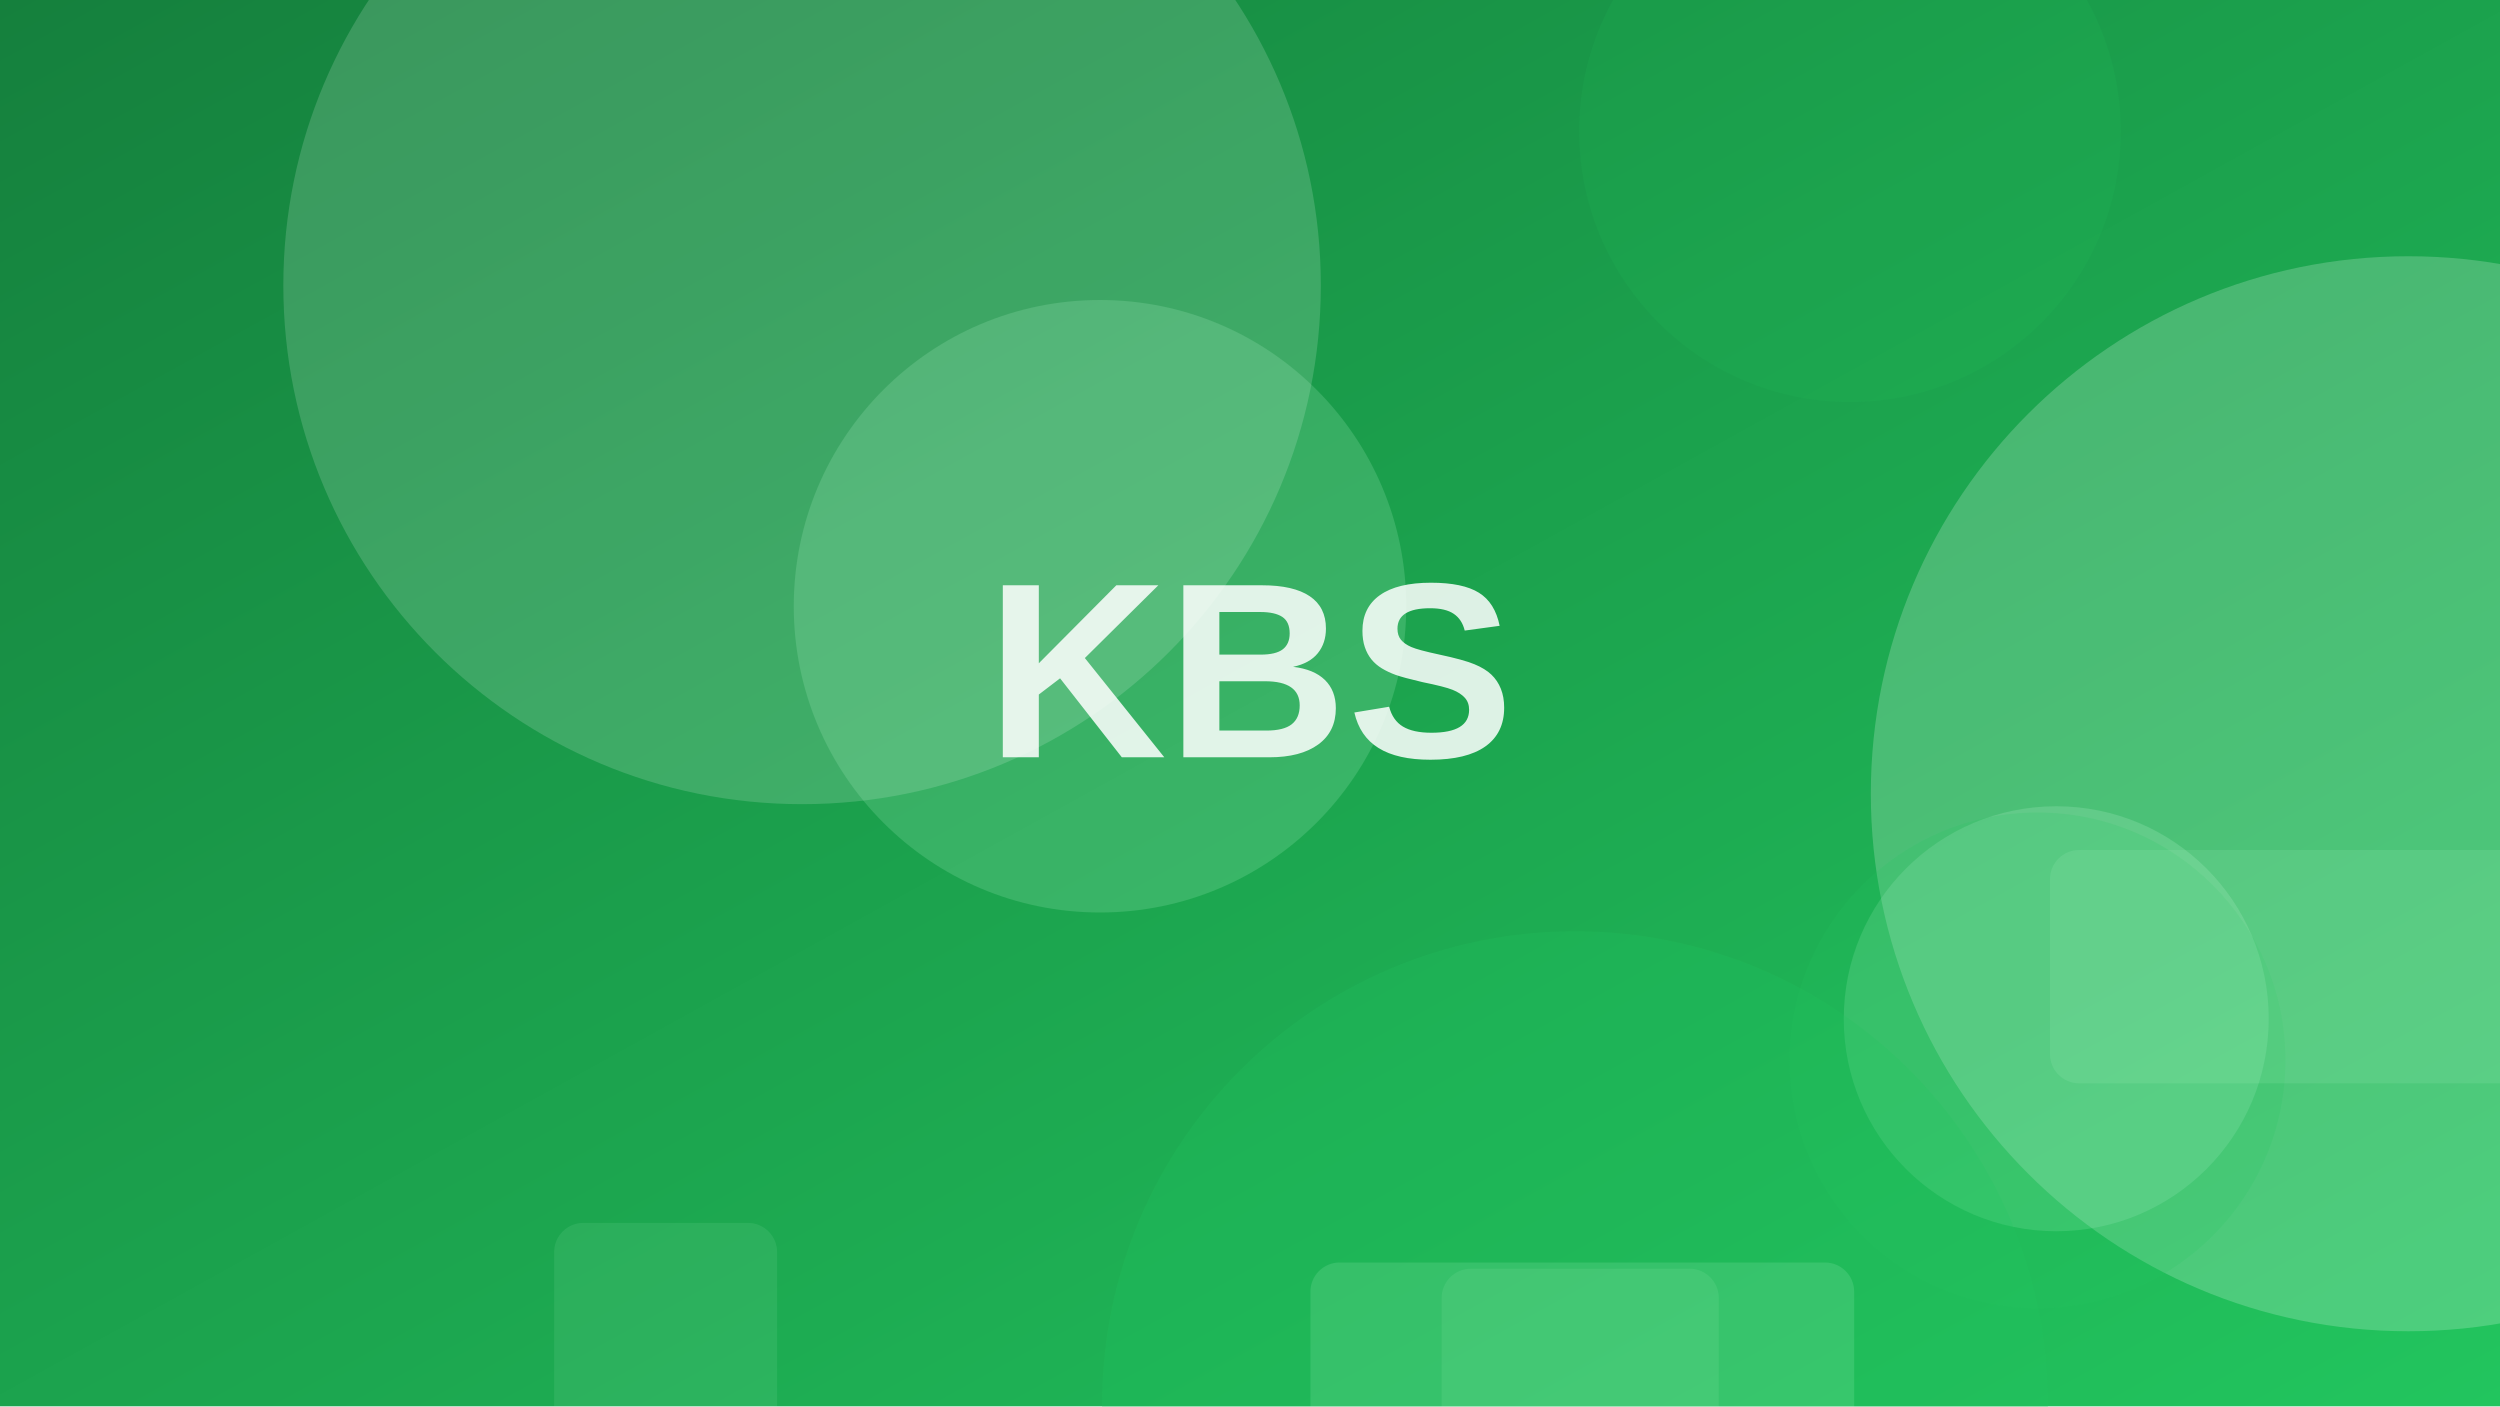
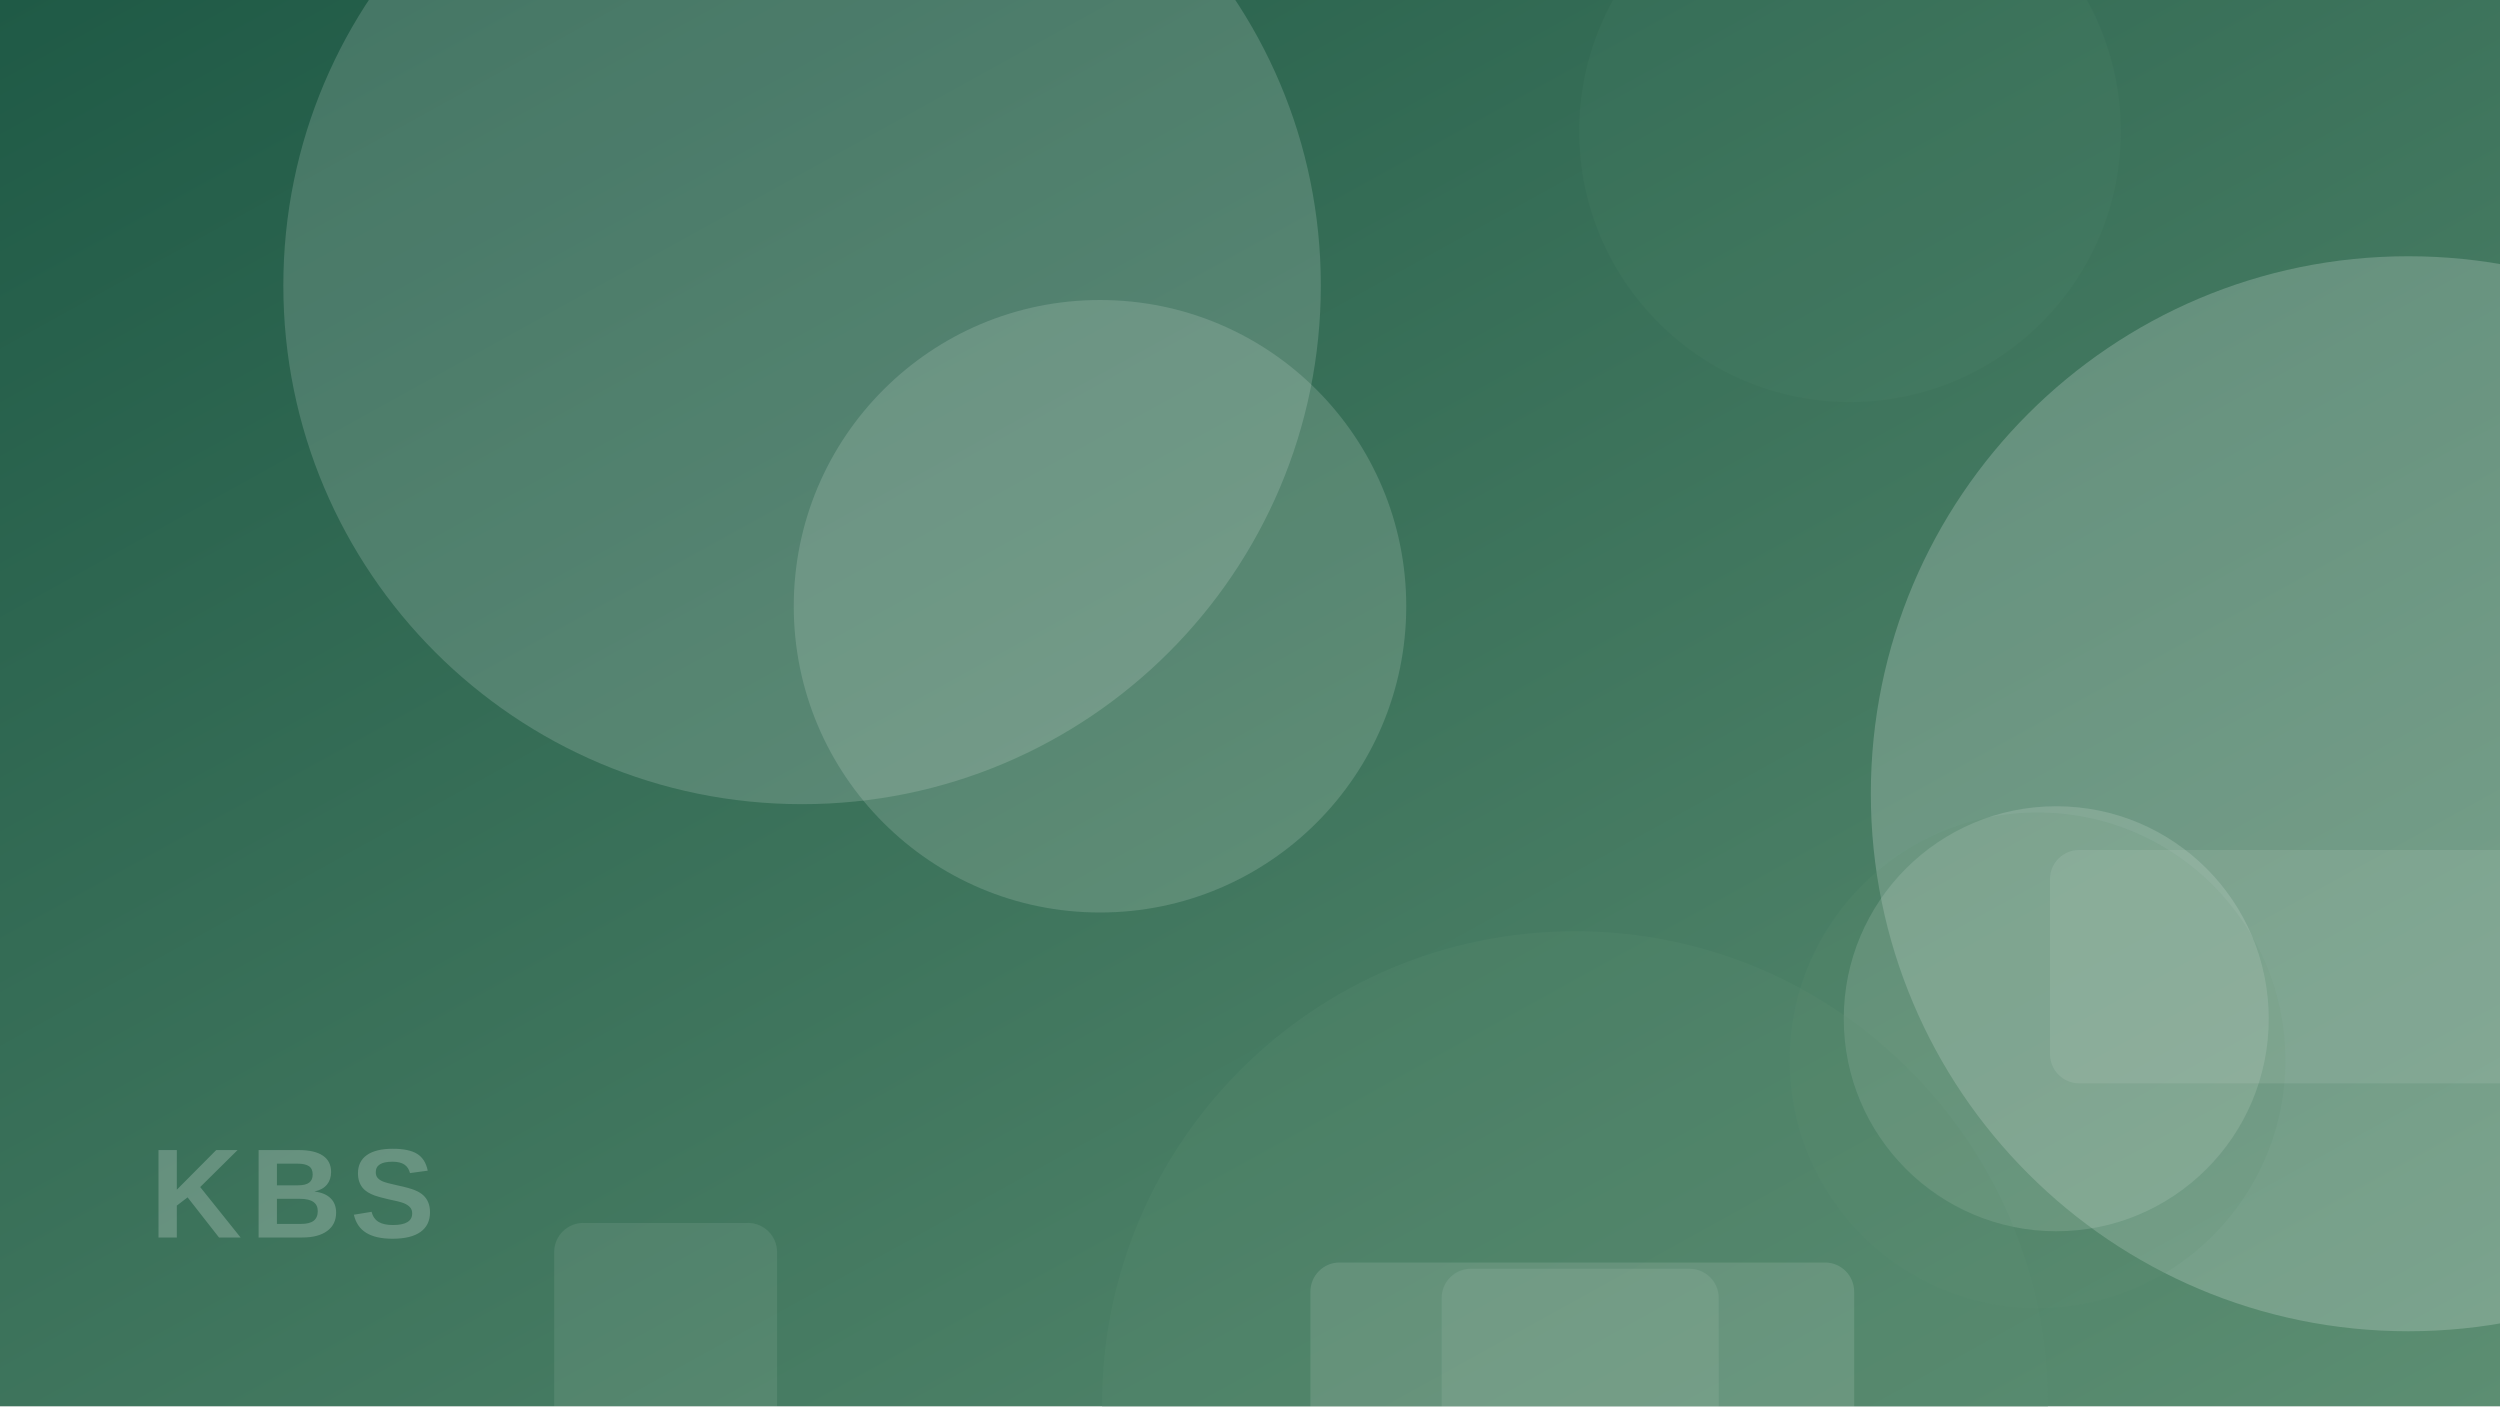
<svg xmlns="http://www.w3.org/2000/svg" viewBox="0 0 1200 675" width="1200" height="675" role="img" aria-label="Kerja Bakti Saluran Air 6">
  <defs>
    <linearGradient id="g" x1="0" y1="0" x2="1" y2="1">
-       <stop offset="0%" stop-color="#15803d" />
-       <stop offset="100%" stop-color="#22c55e" />
+       <stop offset="0%" stop-color="#1f5a46" />
+       <stop offset="100%" stop-color="#5c8e72" />
    </linearGradient>
  </defs>
  <rect width="1200" height="675" fill="url(#g)" />
-   <circle cx="888" cy="63" r="130" fill="#22c55e" opacity="0.11" />
-   <circle cx="987" cy="489" r="102" fill="#bbf7d0" opacity="0.18" />
+   <circle cx="888" cy="63" r="130" fill="#5c8e72" opacity="0.11" />
+   <circle cx="987" cy="489" r="102" fill="#dce7df" opacity="0.18" />
  <circle cx="385" cy="137" r="249" fill="#ffffff" opacity="0.16" />
-   <circle cx="756" cy="674" r="227" fill="#22c55e" opacity="0.22" />
-   <circle cx="528" cy="291" r="147" fill="#bbf7d0" opacity="0.18" />
+   <circle cx="756" cy="674" r="227" fill="#5c8e72" opacity="0.22" />
+   <circle cx="528" cy="291" r="147" fill="#dce7df" opacity="0.18" />
  <circle cx="1156" cy="381" r="258" fill="#ffffff" opacity="0.20" />
-   <circle cx="978" cy="509" r="119" fill="#22c55e" opacity="0.17" />
-   <rect x="692" y="609" width="133" height="227" rx="14" fill="#bbf7d0" opacity="0.10" />
-   <rect x="266" y="587" width="107" height="263" rx="14" fill="#bbf7d0" opacity="0.10" />
-   <rect x="629" y="606" width="261" height="217" rx="14" fill="#bbf7d0" opacity="0.15" />
-   <rect x="984" y="408" width="250" height="112" rx="14" fill="#bbf7d0" opacity="0.12" />
-   <text x="600" y="363.5" text-anchor="middle" font-family="Segoe UI, Arial, sans-serif" font-size="120" font-weight="700" fill="#ffffff" opacity="0.85">KBS</text>
+   <circle cx="978" cy="509" r="119" fill="#5c8e72" opacity="0.17" />
+   <rect x="692" y="609" width="133" height="227" rx="14" fill="#dce7df" opacity="0.10" />
+   <rect x="266" y="587" width="107" height="263" rx="14" fill="#dce7df" opacity="0.10" />
+   <rect x="629" y="606" width="261" height="217" rx="14" fill="#dce7df" opacity="0.15" />
+   <rect x="984" y="408" width="250" height="112" rx="14" fill="#dce7df" opacity="0.12" />
+   <text x="72" y="594" font-family="Segoe UI, Arial, sans-serif" font-size="61" font-weight="700" letter-spacing="4" fill="#ffffff" opacity="0.22">KBS</text>
</svg>
